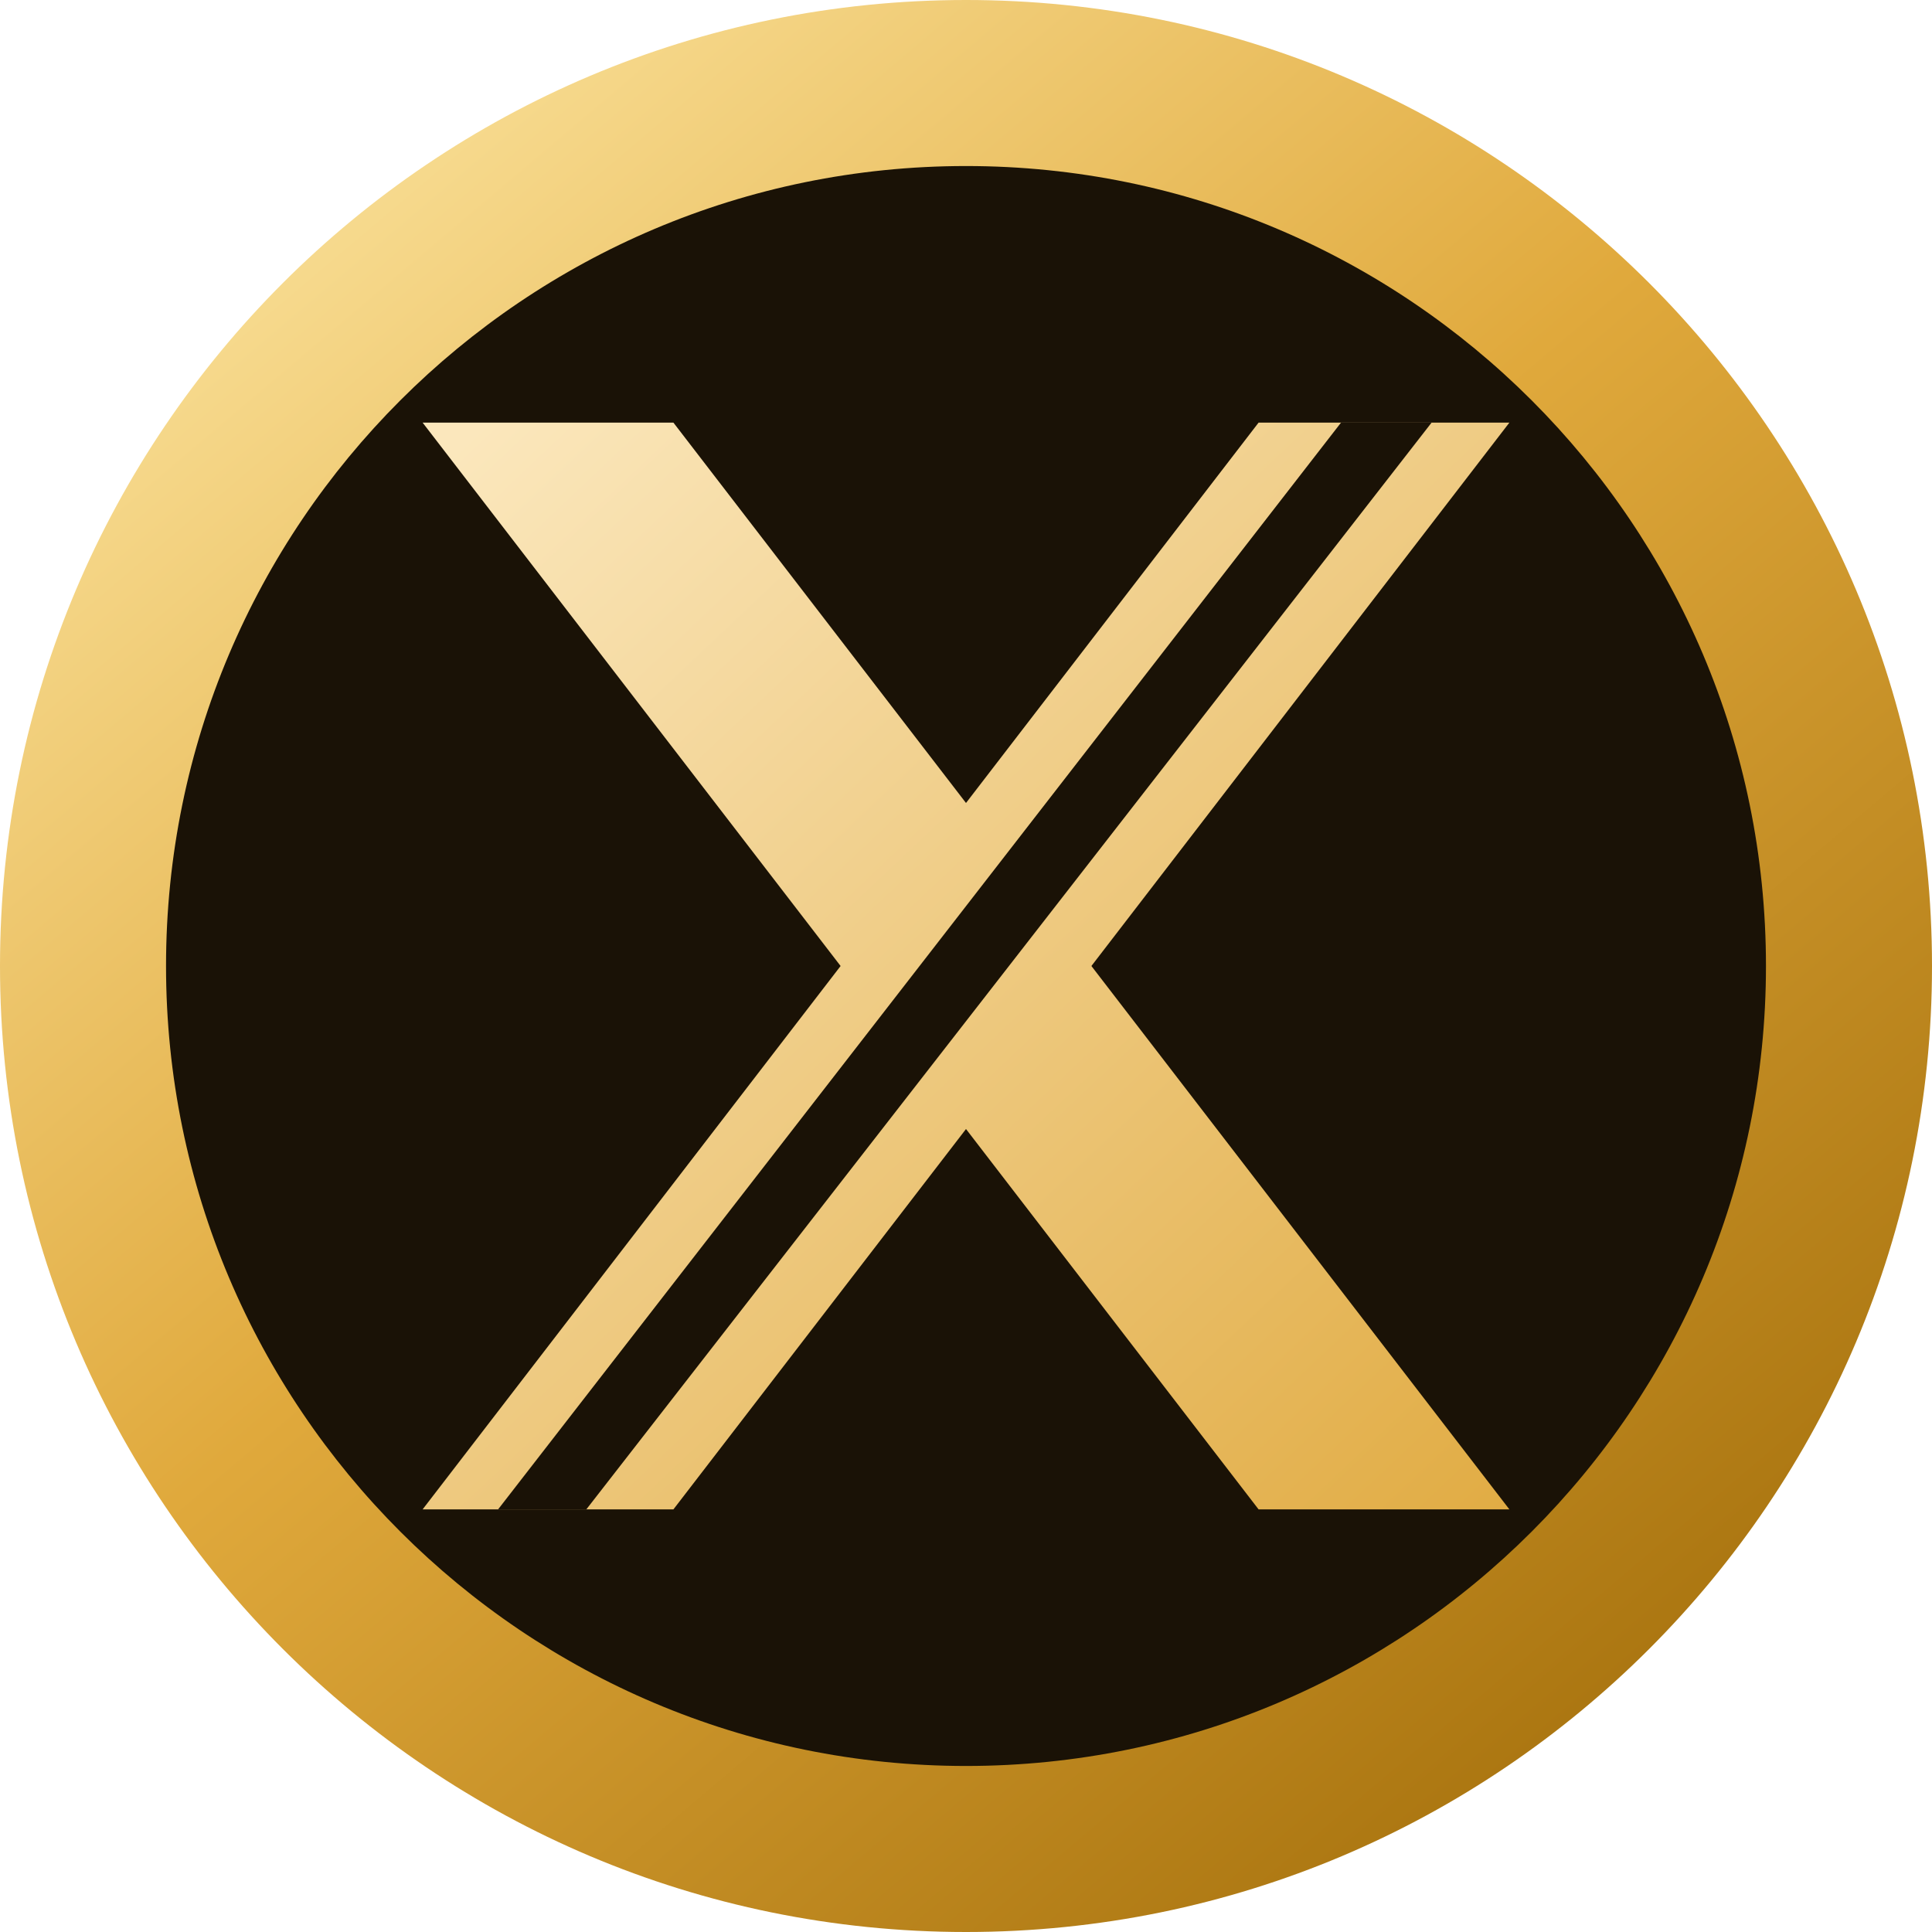
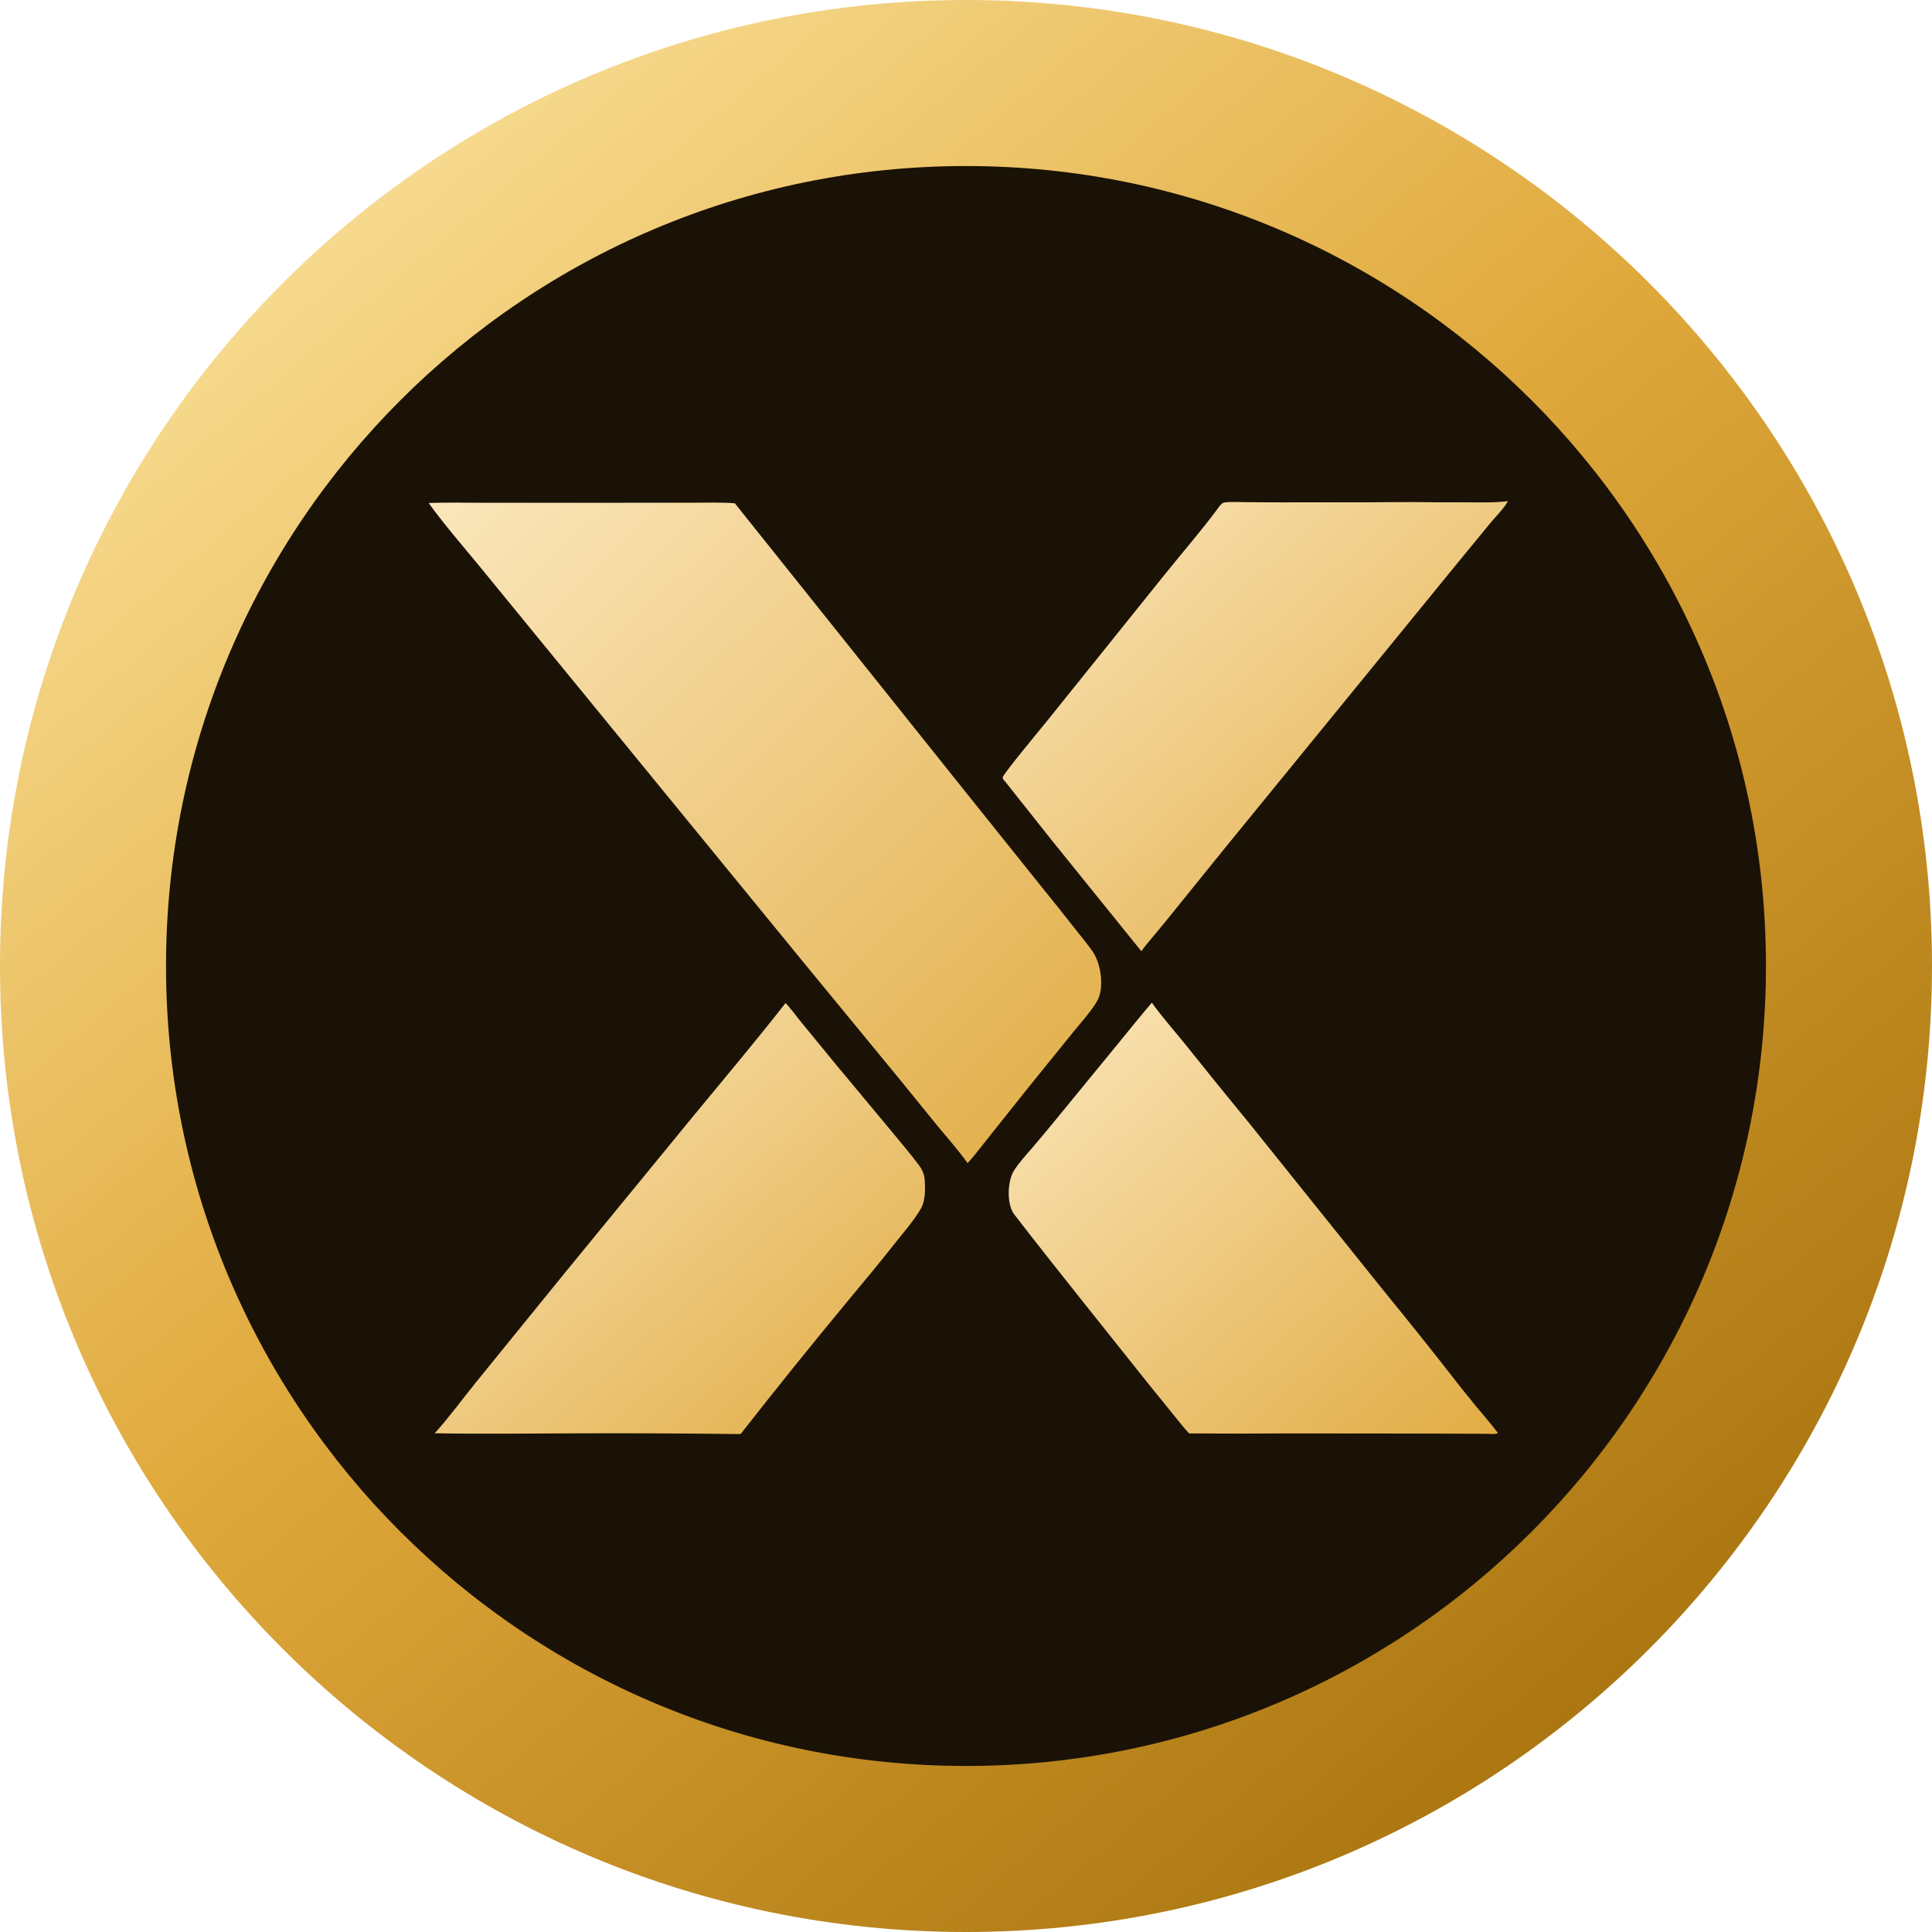
<svg xmlns="http://www.w3.org/2000/svg" width="64" height="64" viewBox="0 0 64 64" fill="none">
  <defs>
    <linearGradient id="usdxRing" x1="10" y1="6" x2="54" y2="58" gradientUnits="userSpaceOnUse">
      <stop offset="0" stop-color="#F8DD93" />
      <stop offset="0.45" stop-color="#E0A93C" />
      <stop offset="1" stop-color="#A9740F" />
    </linearGradient>
-     <linearGradient id="usdxX" x1="16" y1="14" x2="50" y2="50" gradientUnits="userSpaceOnUse">
+     <linearGradient id="usdxX" x1="0" y1="0" x2="1" y2="1">
      <stop offset="0" stop-color="#FBE7BC" />
      <stop offset="1" stop-color="#E1AC44" />
    </linearGradient>
  </defs>
  <circle cx="32" cy="32" r="32" fill="url(#usdxRing)" />
  <circle cx="32" cy="32" r="26.5" fill="#1A1206" />
-   <path d="M22.308 14H14L41.692 50H50L22.308 14Z" fill="url(#usdxX)" />
-   <path d="M41.692 14H50L22.308 50H14L41.692 14Z" fill="url(#usdxX)" />
-   <path d="M44.423 14H47.423L19.423 50H16.5L44.423 14Z" fill="#1A1206" />
+   <g transform="translate(14.2 16.6) scale(0.0606)" fill="url(#usdxX)">
+     <path d="M0 1.021C9.688 0.639 22.035 0.949 31.904 0.928L142.794 0.886C149.874 0.883 160.613 0.566 167.376 1.209L288.59 152.863L334.397 210.05C340.847 217.989 347.231 225.986 353.545 234.04C356.701 238.041 360.317 242.348 363.179 246.529C367.528 253.162 369.468 266.038 365.436 273.257C362.553 278.415 356.117 285.595 352.222 290.381L328.12 320.162L304.858 349.367C301.695 353.282 297.963 358.29 294.606 361.899C289.253 354.447 283.224 347.674 277.398 340.619L258.096 316.832L204.732 251.928L27.423 35.158C19.01 24.933 7.658 11.792 0 1.021Z" />
+     <path d="M395.343 274.158C399.203 279.893 408.202 290.253 412.736 295.871C424.7 310.857 436.774 325.752 448.954 340.553L522.001 431.574C536.502 449.308 550.793 467.227 564.87 485.321C567.142 488.269 569.639 491.049 571.874 494.022C573.641 496.072 582.503 506.539 583.577 508.285C584.158 508.758 584.115 508.726 584.416 509.427C583.312 510.307 580.432 509.85 578.982 509.844C557.252 509.784 535.477 509.643 513.75 509.672L468.914 509.64C451.168 509.769 433.419 509.766 415.674 509.631C412.964 506.764 409.953 502.886 407.411 499.769C403.01 494.404 398.637 489.011 394.294 483.596L357.821 437.856C345.297 422.087 332.426 405.9 320.112 389.94C315.882 384.456 316.36 371.953 319.808 366.209C322.077 362.438 326.092 357.993 329.111 354.475C333.053 349.896 336.94 345.27 340.775 340.6L376.111 297.483C382.555 289.626 388.683 281.896 395.343 274.158Z" />
+     <path d="M195.066 274.417C196.314 275.294 201.846 282.618 203.188 284.265L223.015 308.428L254.228 345.93C258.769 351.451 263.481 356.976 267.772 362.697C269.557 365.076 270.867 367.567 271.106 370.541C271.509 375.549 271.653 382.359 269.005 386.86C264.862 393.896 258.985 400.472 254.007 406.785C246.117 416.791 238.198 426.338 230.065 436.072C209.879 460.425 190.027 485.07 170.515 510C140.504 509.618 110.491 509.484 80.479 509.599C54.878 509.634 28.842 510.028 3.29 509.552C10.101 502.203 19.399 489.656 26.015 481.499L74.603 421.668L144.255 336.65C161.125 316.205 178.759 295.241 195.066 274.417Z" />
+     <path d="M430.235 5.566C430.749 4.847 431.272 4.133 431.798 3.424C432.665 2.266 433.66 0.888 435.119 0.709C438.319 0.317 442.063 0.511 445.305 0.544C451.761 0.639 458.218 0.684 464.671 0.677L513.145 0.66C521.578 0.567 530.012 0.521 538.445 0.523C548.539 0.67 558.636 0.72 568.733 0.672C575.548 0.677 583.315 0.914 590 0C589.443 0.941 588.765 1.935 588.163 2.857C585.642 6.175 582.89 8.954 580.25 12.123L562.863 33.292L435.922 188.846L402.256 230.489C398.311 235.442 393.19 241.004 389.589 246.056L340.629 185.426L318.963 158.131C318.291 157.297 314.726 152.615 314.127 152.203L313.75 151.033C314.401 148.672 334.716 124.31 337.581 120.743L401.502 41.19C410.662 29.781 421.562 17.094 430.235 5.566Z" />
+   </g>
</svg>
